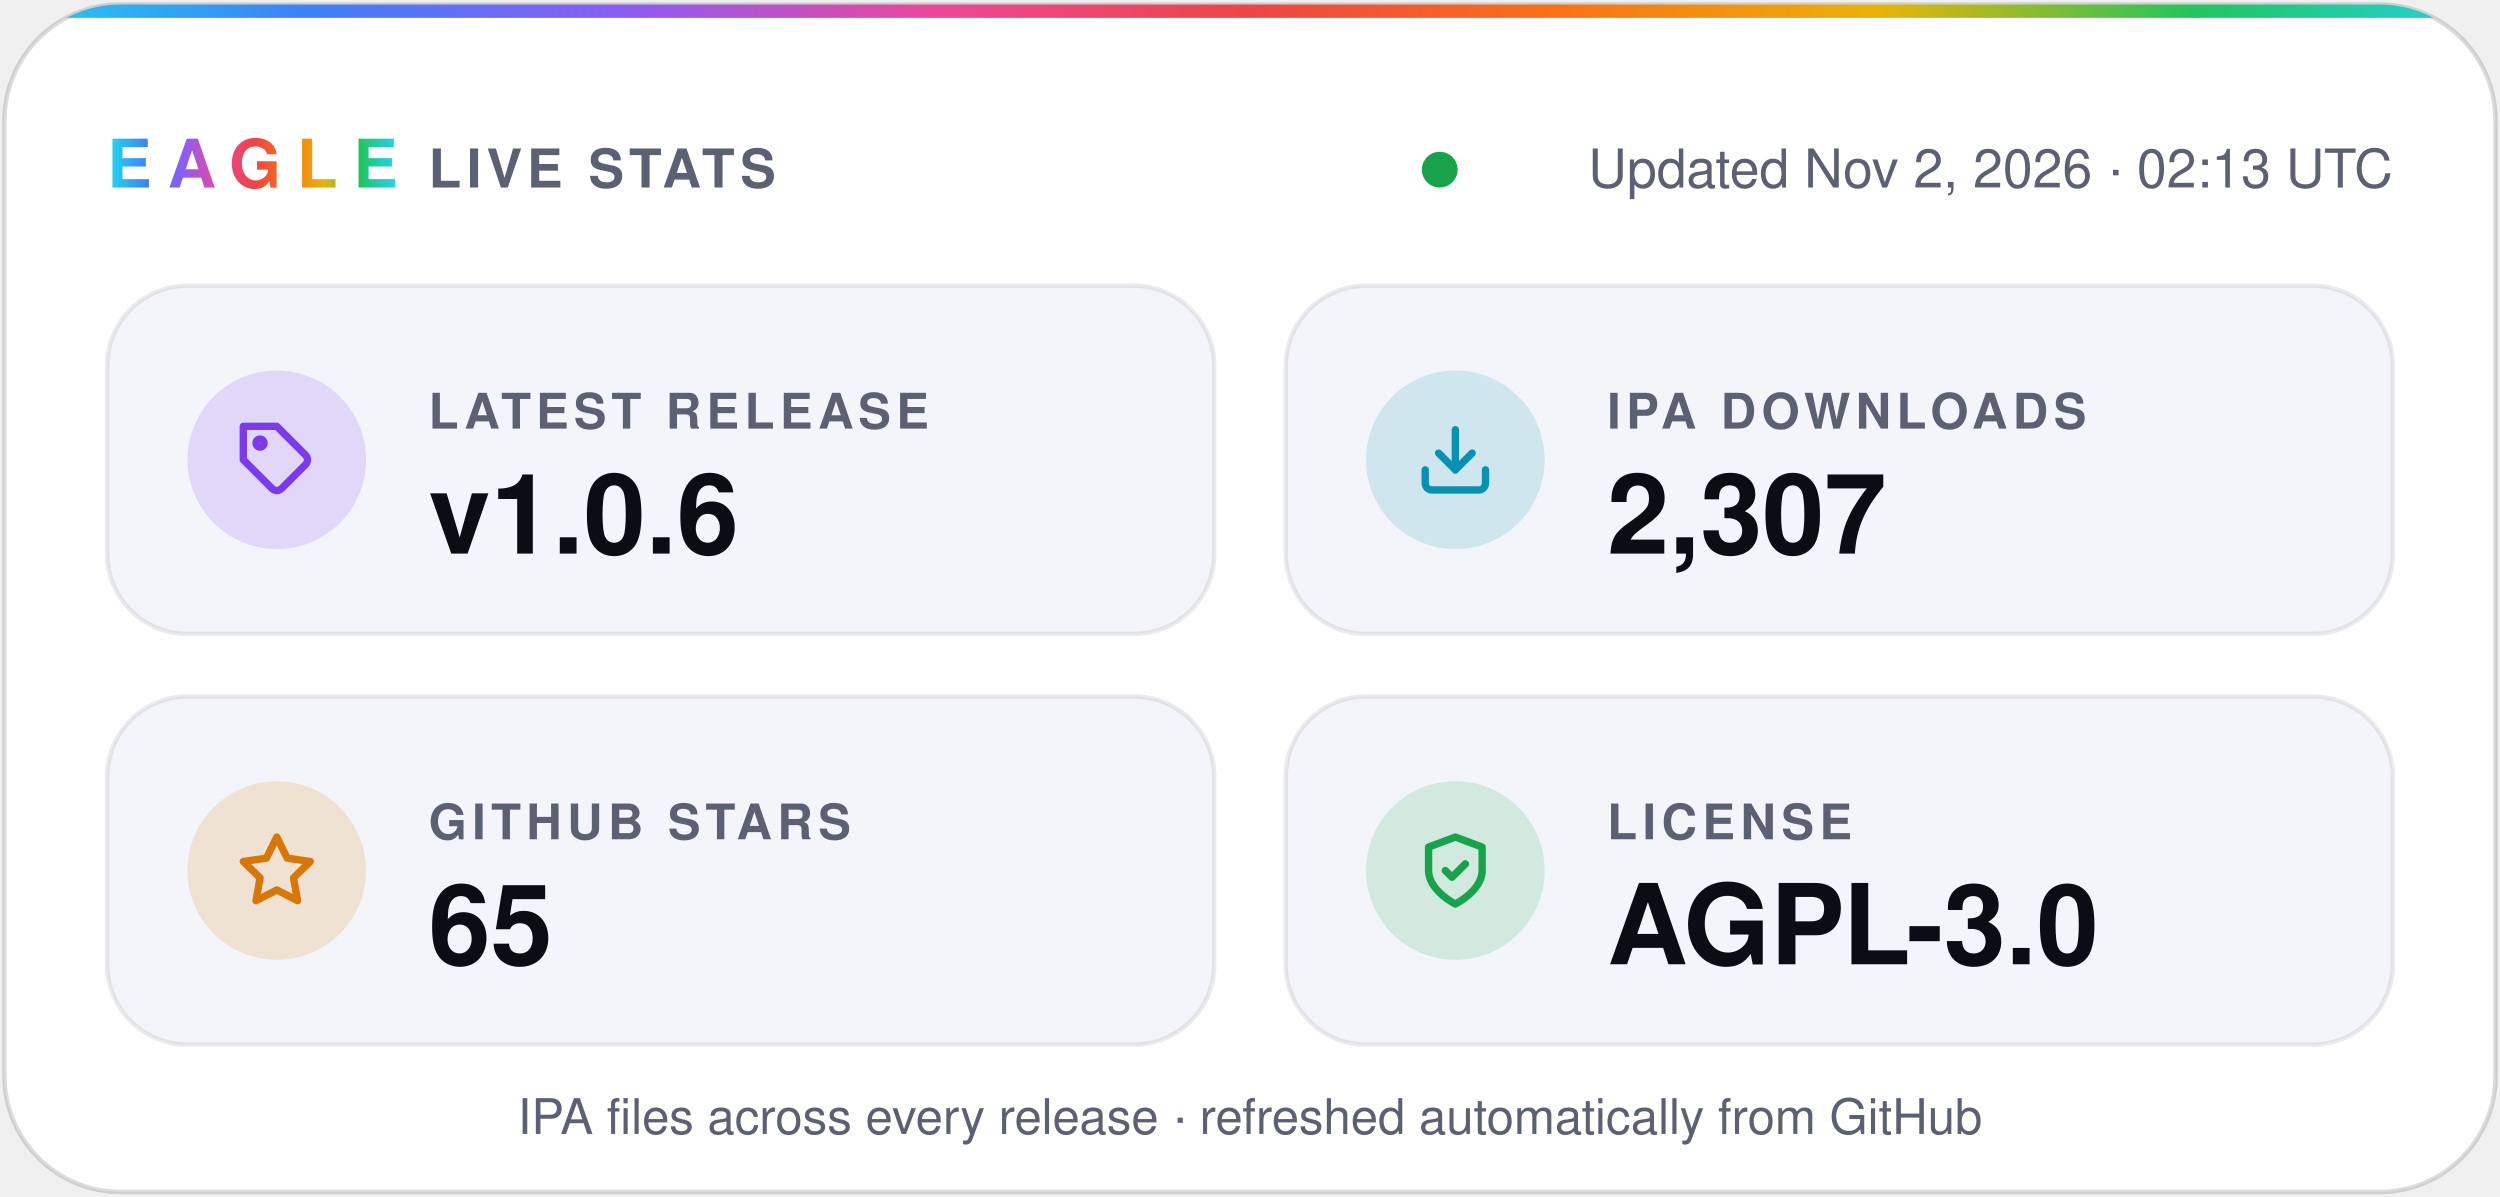
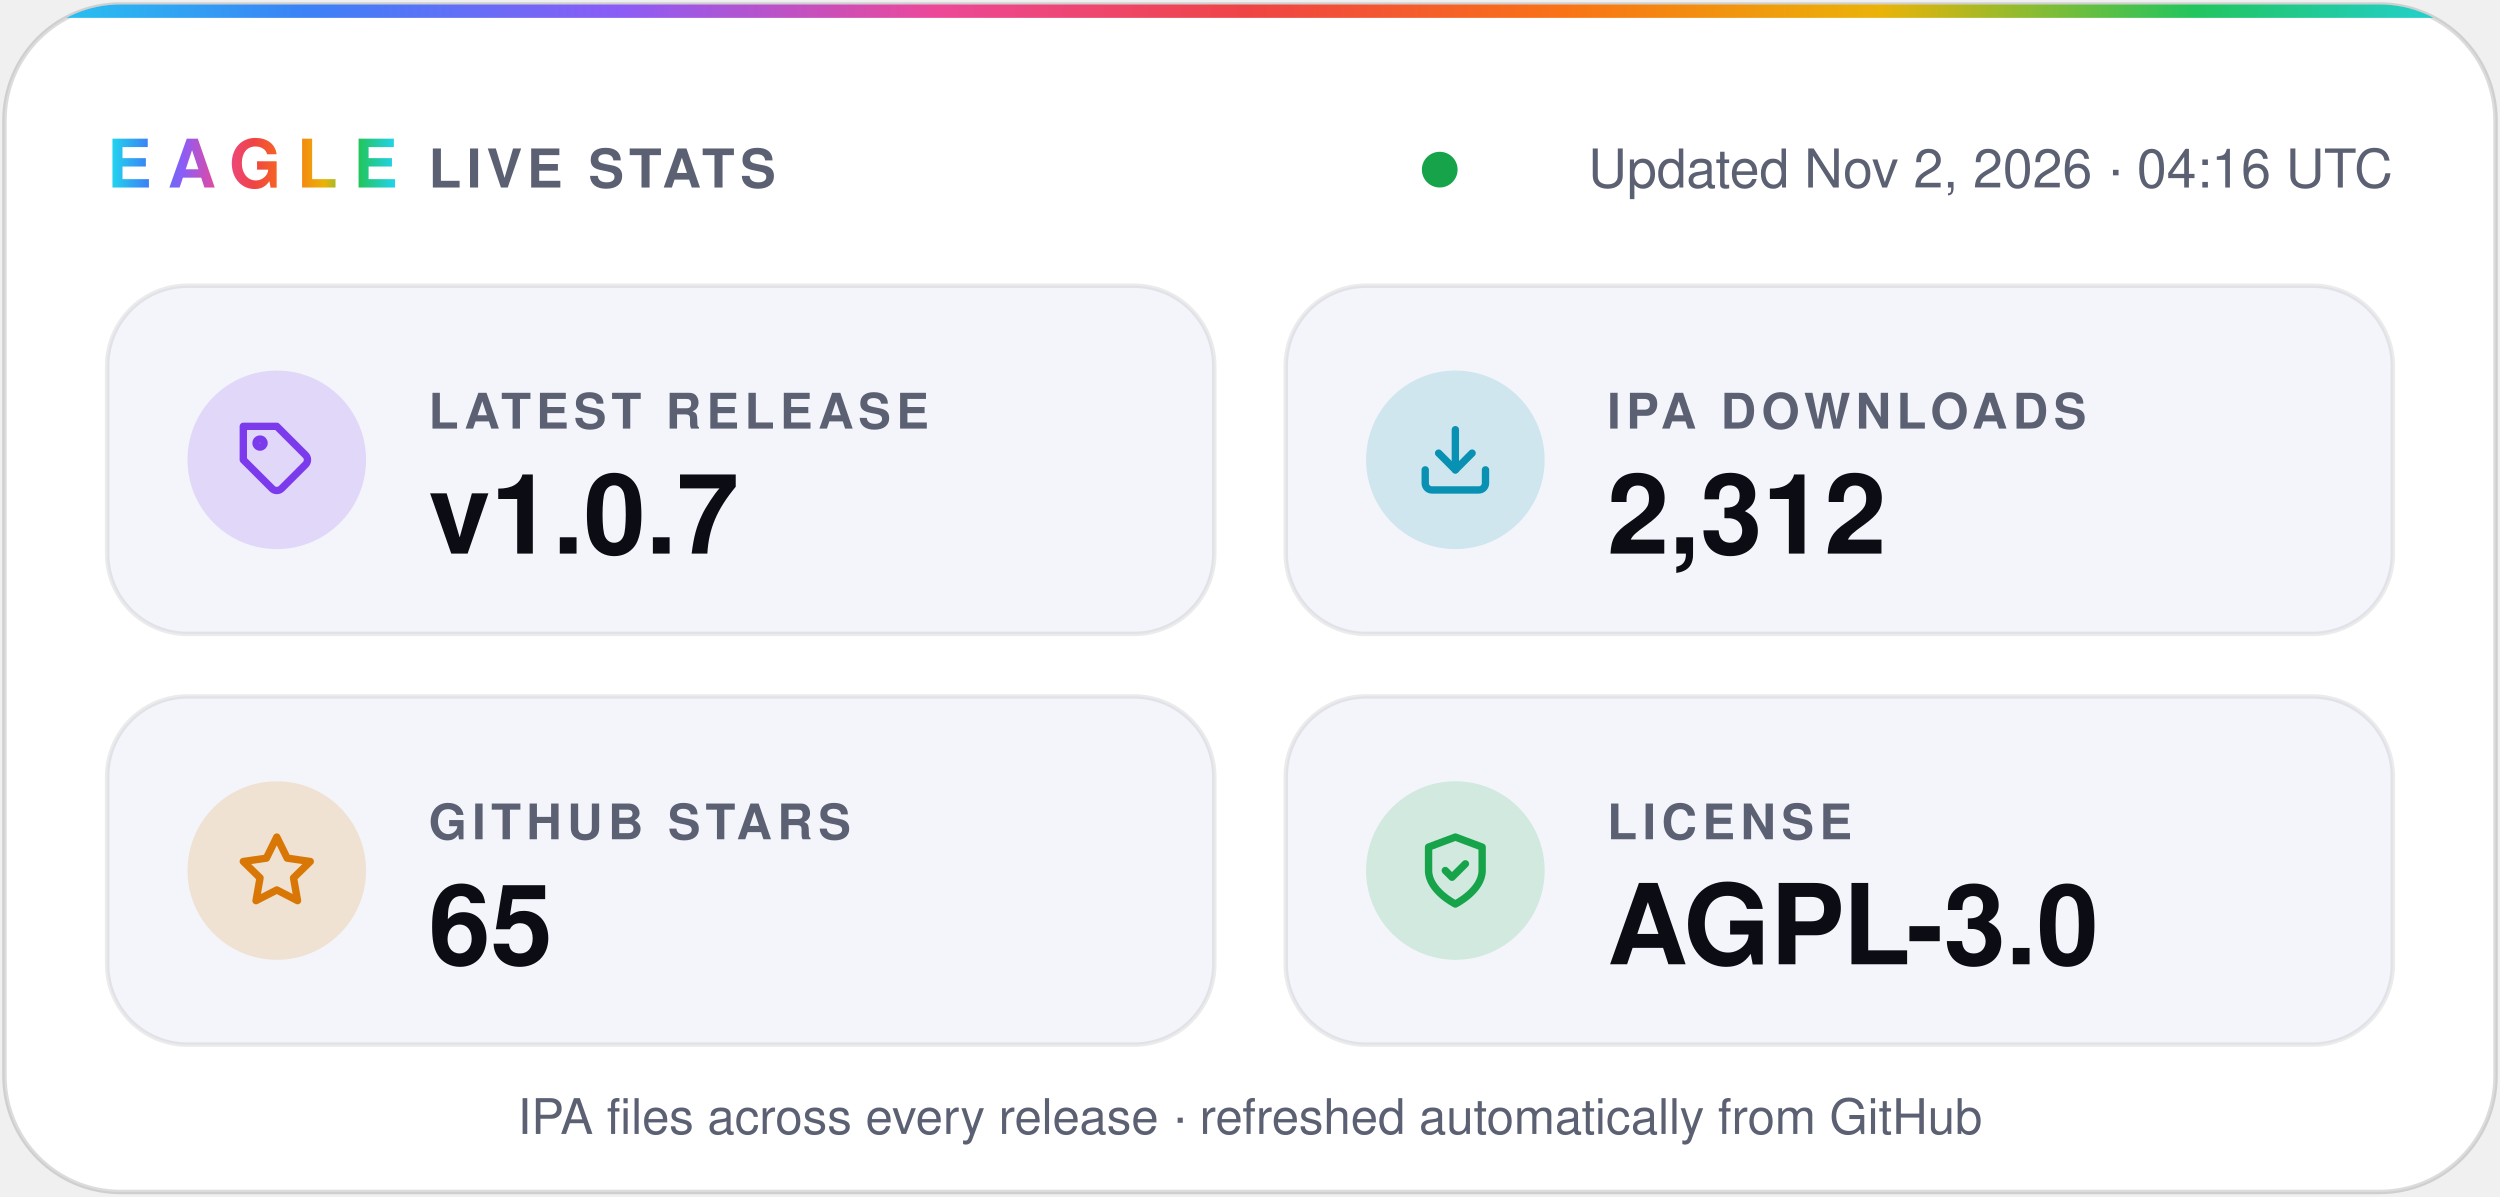
- <svg xmlns="http://www.w3.org/2000/svg" width="560" height="268" viewBox="0 0 560 268" role="img" aria-label="Eagle v1.0.6 · 2,307 IPA downloads · 65 stars · AGPL-3.0">
+ <svg xmlns="http://www.w3.org/2000/svg" width="560" height="268" viewBox="0 0 560 268" role="img" aria-label="Eagle v1.0.7 · 2,312 IPA downloads · 65 stars · AGPL-3.0">
  <defs>
    <linearGradient id="spectrum" x1="0%" y1="0%" x2="100%" y2="0%">
      <stop offset="0.0%" stop-color="#22d3ee" />
      <stop offset="12.5%" stop-color="#3b82f6" />
      <stop offset="25.0%" stop-color="#8b5cf6" />
      <stop offset="37.5%" stop-color="#ec4899" />
      <stop offset="50.0%" stop-color="#ef4444" />
      <stop offset="62.5%" stop-color="#f97316" />
      <stop offset="75.0%" stop-color="#eab308" />
      <stop offset="87.5%" stop-color="#22c55e" />
      <stop offset="100.0%" stop-color="#22d3ee" />
    </linearGradient>
    <clipPath id="card">
      <rect x="1" y="1" width="558" height="266" rx="26" />
    </clipPath>
  </defs>
  <g font-family="-apple-system, BlinkMacSystemFont, 'SF Pro Display', 'Segoe UI', Helvetica, Arial, sans-serif">
    <rect x="1" y="1" width="558" height="266" rx="26" fill="#ffffff" stroke="#0b0c1424" />
    <rect width="560" height="4" fill="url(#spectrum)" clip-path="url(#card)" />
    <text x="24" y="42" fill="url(#spectrum)" font-size="15" font-weight="800" letter-spacing="3.5">EAGLE</text>
    <text x="96" y="42" fill="#5b6072" font-size="12" font-weight="600" letter-spacing="1.2">LIVE STATS</text>
    <circle cx="322.5" cy="38" r="4" fill="#16a34a" />
-     <text x="536" y="42" fill="#5b6072" font-size="12" text-anchor="end">Updated Nov 2, 2026 · 02:13 UTC</text>
+     <text x="536" y="42" fill="#5b6072" font-size="12" text-anchor="end">Updated Nov 2, 2026 · 04:16 UTC</text>
    <rect x="24" y="64" width="248" height="78" rx="18" fill="#f4f5fa" stroke="#0b0c1414" />
    <circle cx="62" cy="103" r="20" fill="#7c3aed" fill-opacity="0.16" />
    <g transform="translate(53 94) scale(0.75)" fill="none" stroke="#7c3aed" stroke-width="2.2" stroke-linecap="round" stroke-linejoin="round">
      <path d="M20.6 13.4 13.4 20.6a2 2 0 0 1-2.8 0L2 12V2h10l8.6 8.6a2 2 0 0 1 0 2.8z" />
      <circle cx="7" cy="7" r="1.2" />
    </g>
    <text x="96" y="96" fill="#5b6072" font-size="11" font-weight="600" letter-spacing="1.2">LATEST RELEASE</text>
-     <text x="96" y="124" fill="#0b0c14" font-size="25" font-weight="700">v1.0.6</text>
+     <text x="96" y="124" fill="#0b0c14" font-size="25" font-weight="700">v1.0.7</text>
    <rect x="288" y="64" width="248" height="78" rx="18" fill="#f4f5fa" stroke="#0b0c1414" />
    <circle cx="326" cy="103" r="20" fill="#0891b2" fill-opacity="0.16" />
    <g transform="translate(317 94) scale(0.75)" fill="none" stroke="#0891b2" stroke-width="2.2" stroke-linecap="round" stroke-linejoin="round">
      <path d="M21 15v4a2 2 0 0 1-2 2H5a2 2 0 0 1-2-2v-4" />
      <path d="m7 10 5 5 5-5" />
      <path d="M12 15V3" />
    </g>
    <text x="360" y="96" fill="#5b6072" font-size="11" font-weight="600" letter-spacing="1.2">IPA DOWNLOADS</text>
-     <text x="360" y="124" fill="#0b0c14" font-size="25" font-weight="700">2,307</text>
+     <text x="360" y="124" fill="#0b0c14" font-size="25" font-weight="700">2,312</text>
    <rect x="24" y="156" width="248" height="78" rx="18" fill="#f4f5fa" stroke="#0b0c1414" />
    <circle cx="62" cy="195" r="20" fill="#d97706" fill-opacity="0.16" />
    <g transform="translate(53 186) scale(0.75)" fill="none" stroke="#d97706" stroke-width="2.2" stroke-linecap="round" stroke-linejoin="round">
      <path d="m12 2 3.1 6.3 6.9 1-5 4.9 1.2 6.8-6.2-3.2-6.2 3.2L7 14.2 2 9.3l6.9-1z" />
    </g>
    <text x="96" y="188" fill="#5b6072" font-size="11" font-weight="600" letter-spacing="1.2">GITHUB STARS</text>
    <text x="96" y="216" fill="#0b0c14" font-size="25" font-weight="700">65</text>
    <rect x="288" y="156" width="248" height="78" rx="18" fill="#f4f5fa" stroke="#0b0c1414" />
    <circle cx="326" cy="195" r="20" fill="#16a34a" fill-opacity="0.16" />
    <g transform="translate(317 186) scale(0.75)" fill="none" stroke="#16a34a" stroke-width="2.2" stroke-linecap="round" stroke-linejoin="round">
      <path d="M12 22s8-4 8-10V5l-8-3-8 3v7c0 6 8 10 8 10z" />
      <path d="m9 12 2 2 4-4" />
    </g>
    <text x="360" y="188" fill="#5b6072" font-size="11" font-weight="600" letter-spacing="1.2">LICENSE</text>
    <text x="360" y="216" fill="#0b0c14" font-size="25" font-weight="700">AGPL-3.0</text>
    <text x="280" y="254" fill="#5b6072" font-size="11" text-anchor="middle">IPA files across every release · refreshed automatically from GitHub</text>
  </g>
</svg>
